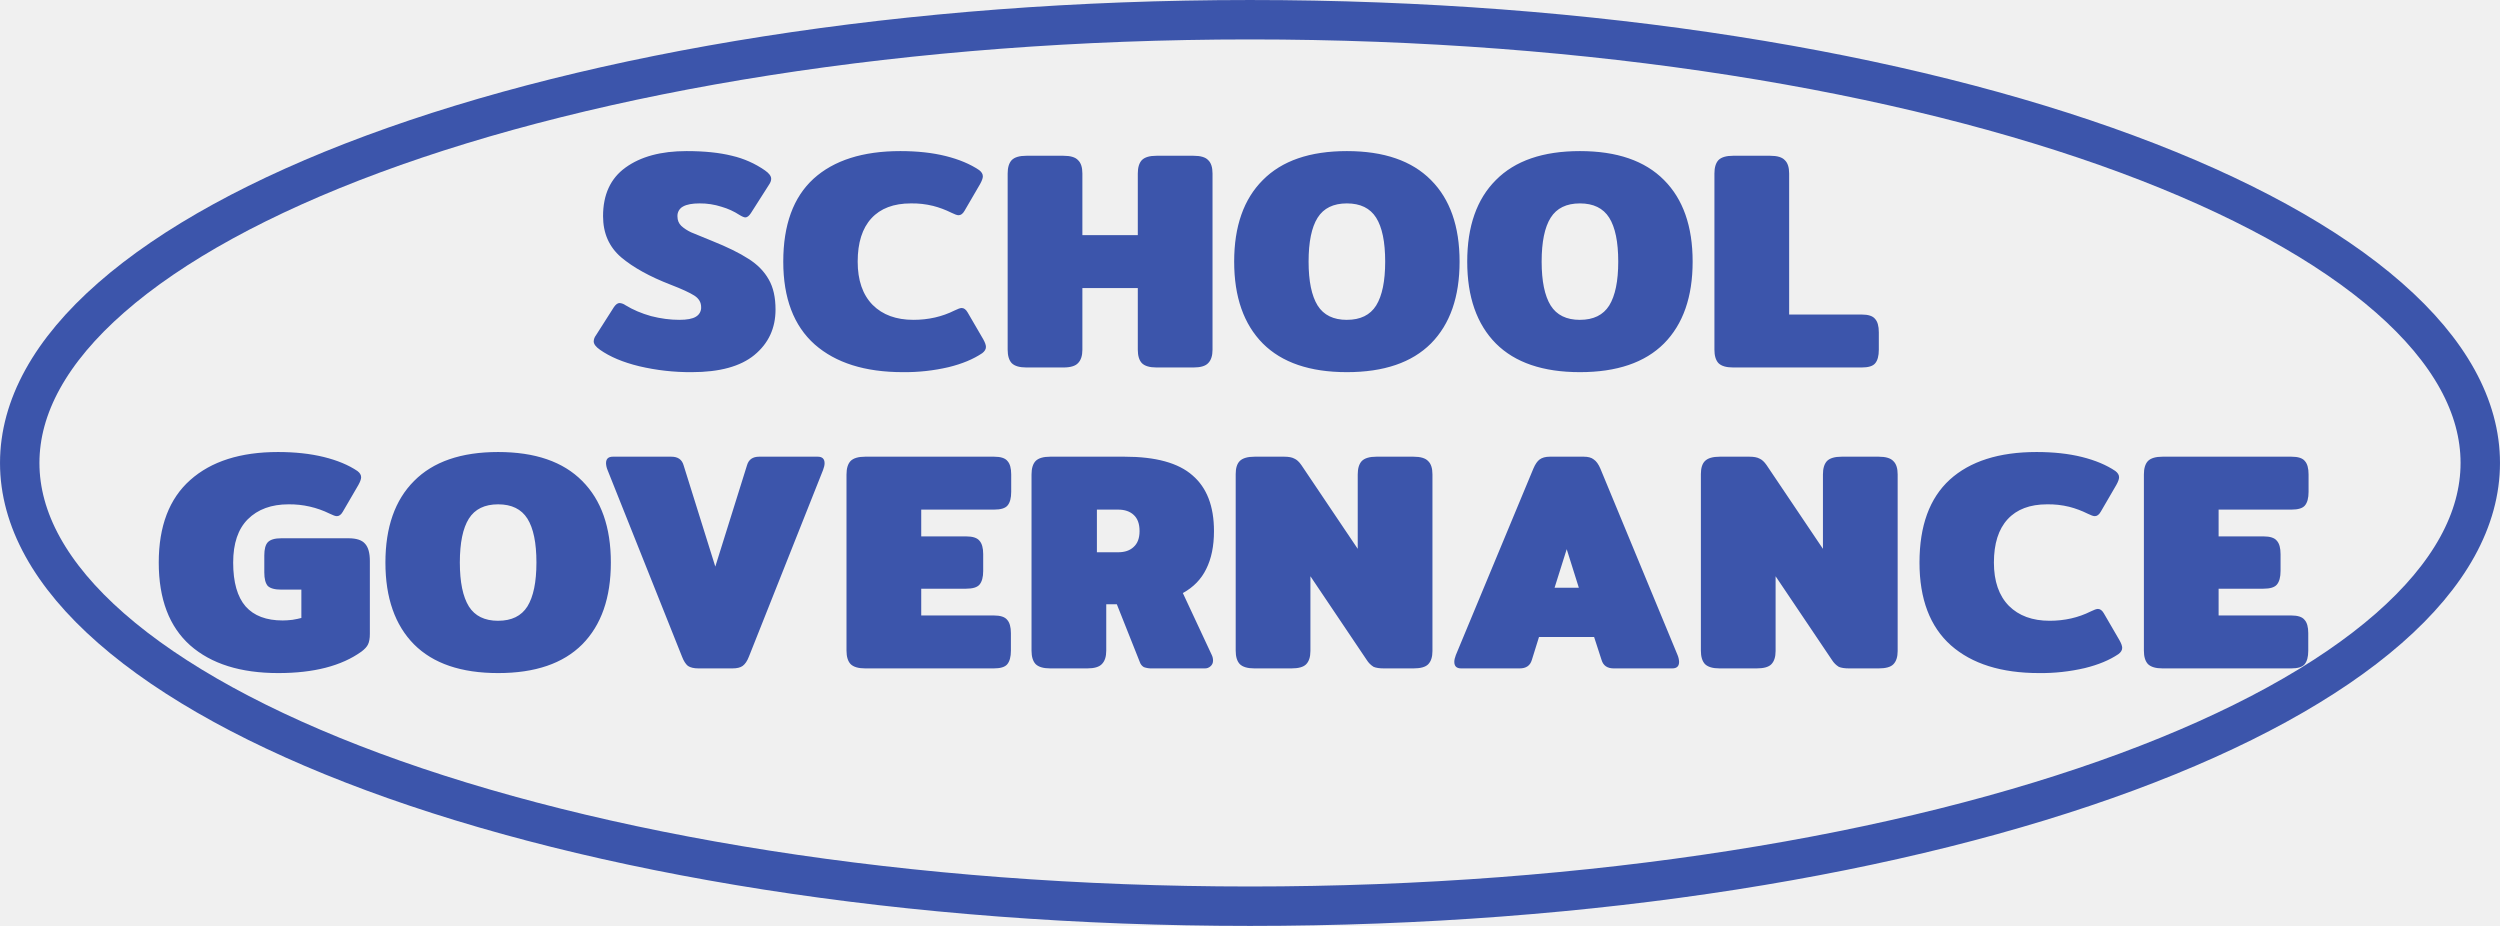
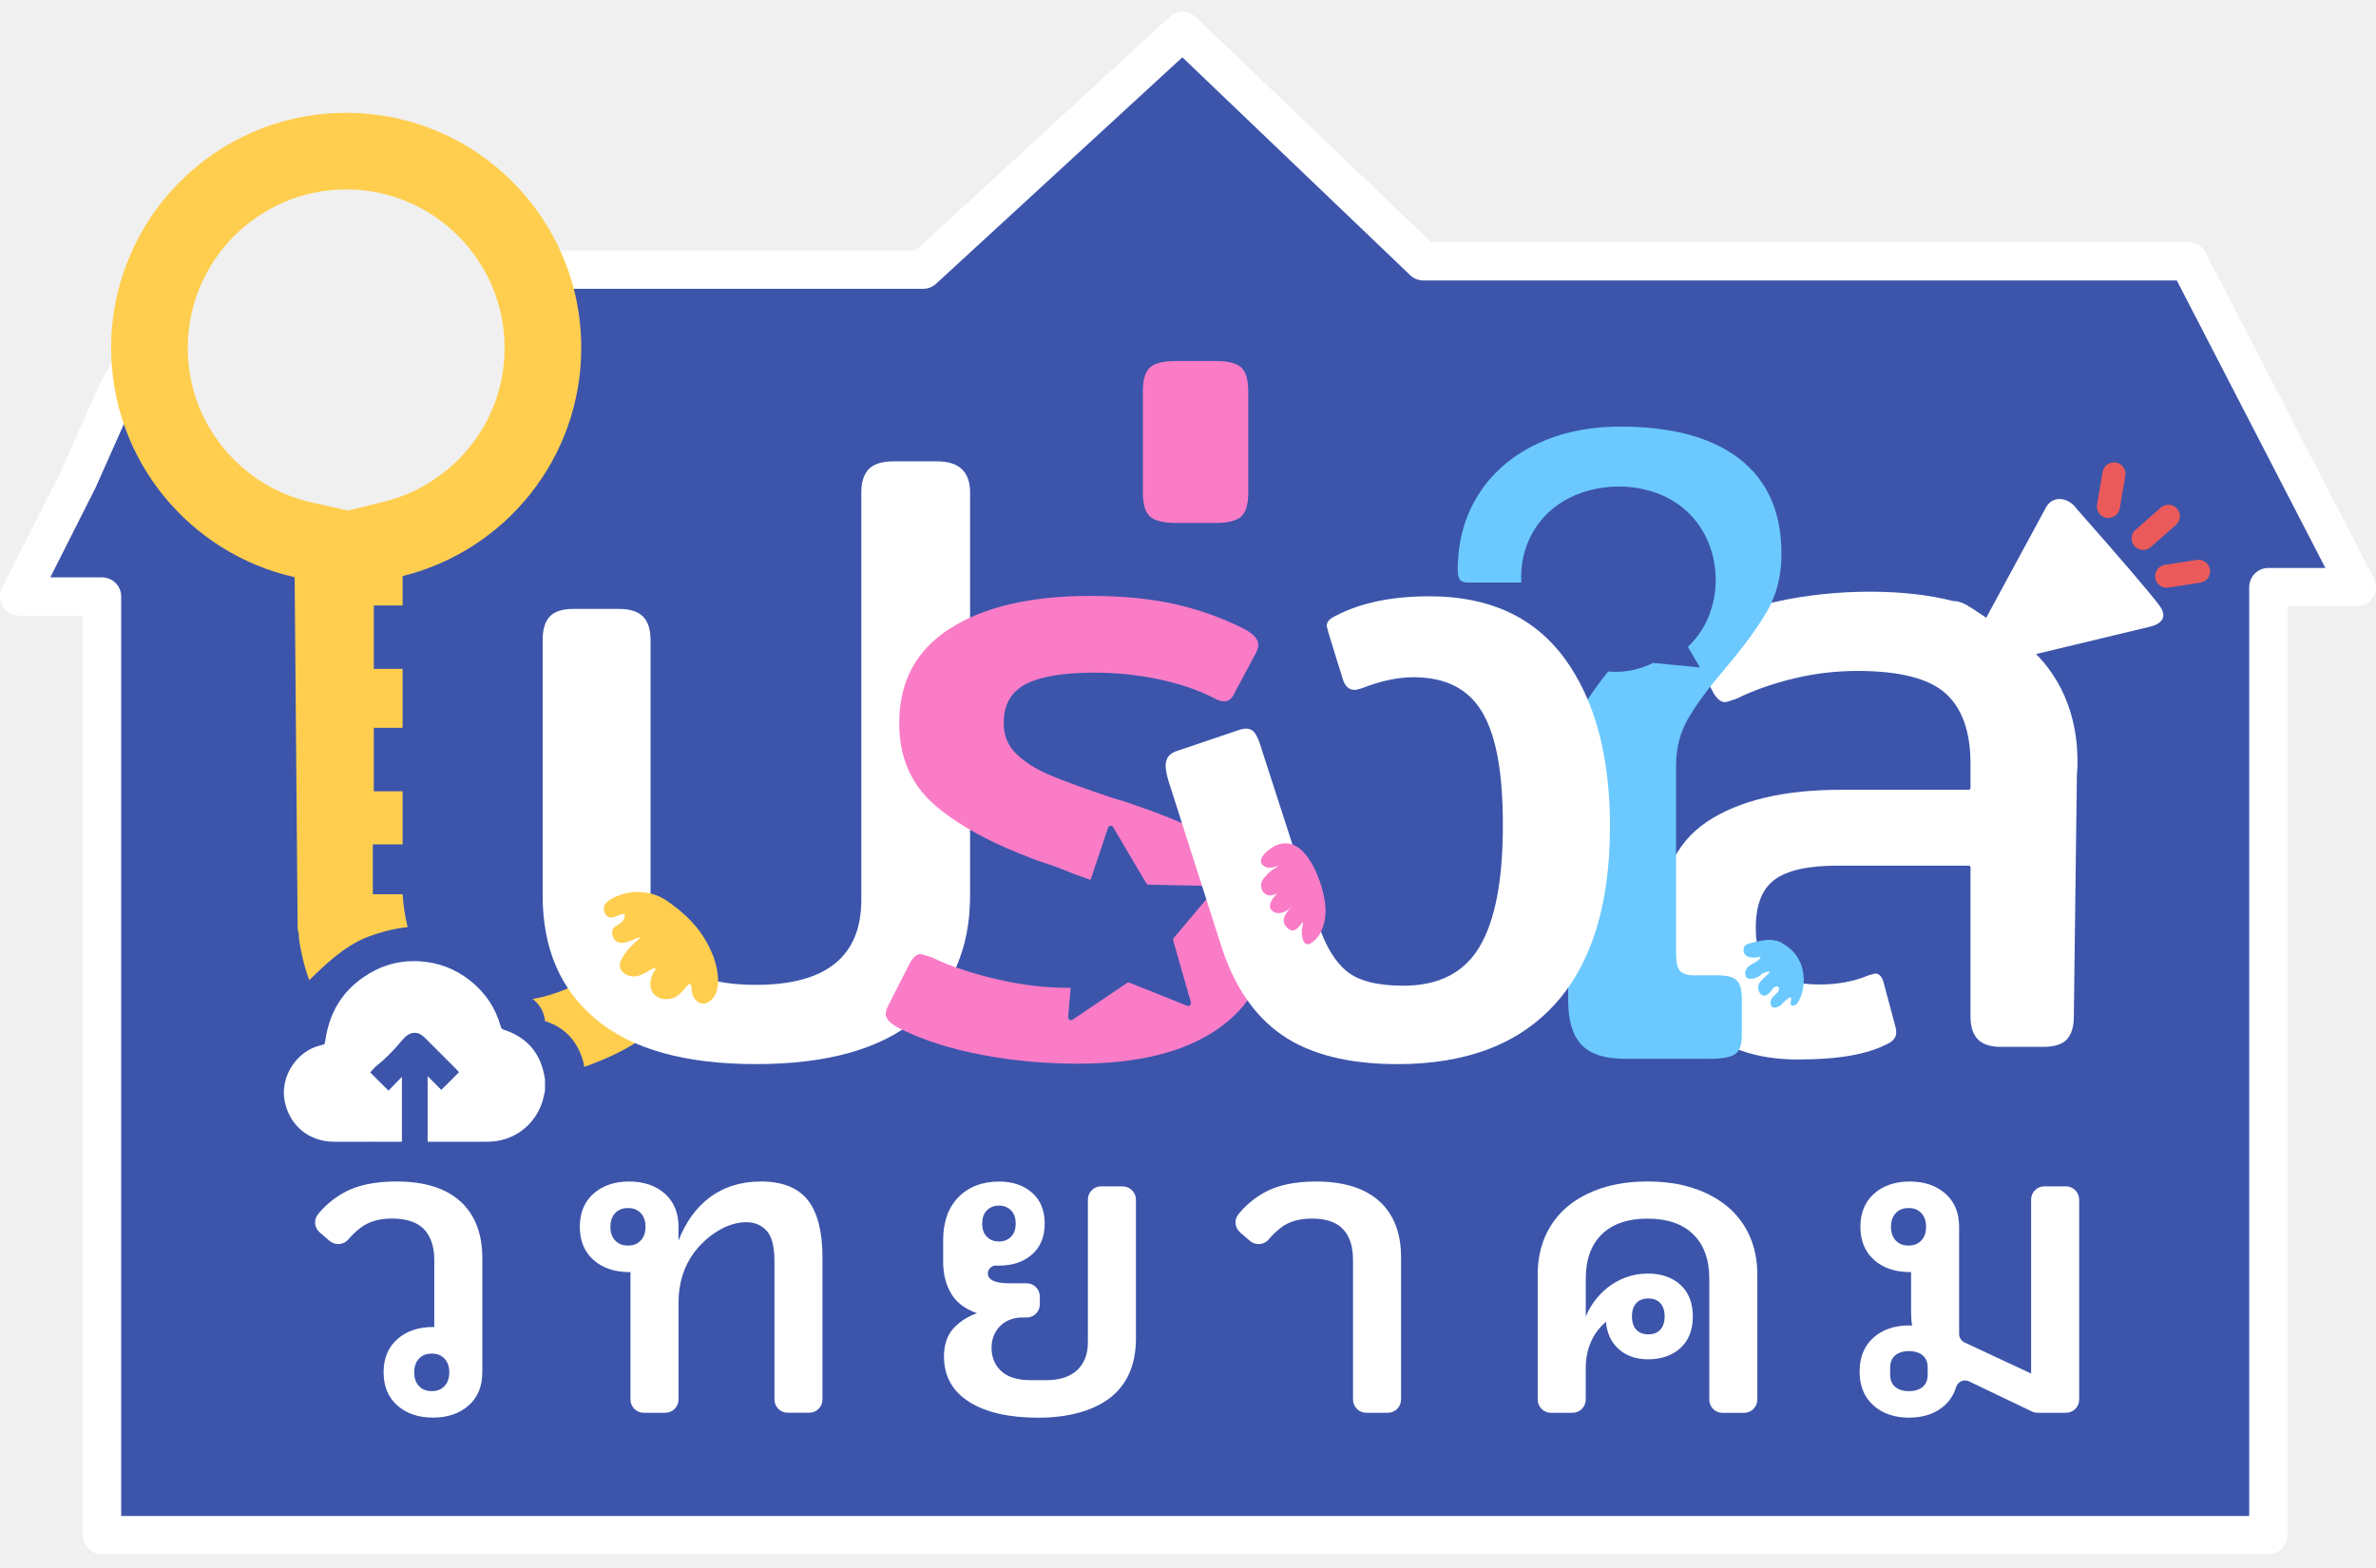
- <svg xmlns="http://www.w3.org/2000/svg" fill="none" viewBox="0 0 108 40">
-   <path fill="#3c55ab" d="M29.885 16.077a9.589 9.589 0 01-2.273-.256c-.7-.17-1.264-.408-1.695-.713-.18-.125-.269-.246-.269-.363a.45.45 0 01.094-.255l.78-1.224c.081-.117.162-.175.243-.175a.5.5 0 01.255.094c.323.197.69.354 1.103.47.421.108.83.162 1.224.162.332 0 .57-.045.713-.134a.45.45 0 00.229-.417c0-.207-.1-.373-.296-.498-.198-.126-.538-.283-1.023-.47-.905-.35-1.618-.745-2.138-1.184-.52-.449-.78-1.04-.78-1.776 0-.932.323-1.632.968-2.098.655-.475 1.533-.713 2.636-.713.771 0 1.426.067 1.964.202a4.138 4.138 0 011.426.632c.18.125.269.246.269.363 0 .08-.032.166-.094.256l-.78 1.224c-.081.125-.162.188-.242.188-.054 0-.14-.036-.256-.108a2.88 2.88 0 00-.767-.35 3.002 3.002 0 00-.955-.147c-.314 0-.551.044-.713.134a.456.456 0 00-.242.43c0 .162.054.296.162.404.116.108.26.202.43.282.17.072.466.193.888.364.672.269 1.201.529 1.587.78.386.242.677.538.874.888.198.34.296.775.296 1.304 0 .807-.305 1.462-.914 1.964-.601.493-1.502.74-2.704.74zm9.117 0c-1.632 0-2.9-.4-3.806-1.197-.906-.807-1.359-2-1.359-3.578 0-1.587.435-2.78 1.305-3.578.879-.798 2.13-1.197 3.753-1.197.735 0 1.39.072 1.963.215.574.144 1.054.345 1.44.605.107.081.161.17.161.27 0 .08-.04.192-.12.336l-.673 1.156c-.072.126-.157.189-.256.189-.063 0-.166-.036-.31-.108a4.009 4.009 0 00-.793-.296 3.736 3.736 0 00-.955-.107c-.744 0-1.314.215-1.708.645-.395.43-.592 1.054-.592 1.87 0 .807.215 1.43.646 1.87.43.43 1.017.645 1.762.645.645 0 1.237-.134 1.775-.403.144-.072.247-.108.31-.108.098 0 .183.063.255.188l.673 1.157c.08.143.12.256.12.336 0 .099-.053.189-.16.27-.386.26-.87.461-1.453.604a8.294 8.294 0 01-1.978.216zm5.336-.202c-.296 0-.507-.063-.633-.188-.116-.126-.174-.319-.174-.579V7.495c0-.26.058-.452.175-.578.125-.126.336-.188.632-.188h1.6c.305 0 .516.062.632.188.126.117.189.31.189.578v2.664h2.394V7.495c0-.26.058-.452.175-.578.125-.126.336-.188.632-.188h1.6c.305 0 .516.062.633.188.125.117.188.31.188.578v7.613c0 .26-.063.453-.188.579-.117.125-.328.188-.633.188h-1.6c-.296 0-.507-.063-.632-.188-.117-.126-.175-.319-.175-.579v-2.663h-2.394v2.663c0 .26-.063.453-.189.579-.116.125-.327.188-.632.188h-1.6zm13.847.202c-1.596 0-2.806-.413-3.631-1.238-.825-.834-1.238-2.013-1.238-3.537 0-1.525.413-2.7 1.238-3.524.825-.834 2.035-1.251 3.631-1.251 1.596 0 2.807.417 3.632 1.25.825.826 1.237 2 1.237 3.525 0 1.524-.412 2.703-1.237 3.537-.825.825-2.035 1.238-3.632 1.238zm0-2.26c.583 0 1.005-.206 1.265-.619.26-.421.39-1.053.39-1.896 0-.852-.13-1.484-.39-1.897-.26-.412-.682-.618-1.265-.618-.582 0-1.004.206-1.264.618-.26.413-.39 1.045-.39 1.897 0 .843.13 1.475.39 1.896.26.413.682.62 1.264.62zm10.068 2.26c-1.596 0-2.806-.413-3.631-1.238-.825-.834-1.238-2.013-1.238-3.537 0-1.525.413-2.7 1.238-3.524.825-.834 2.035-1.251 3.631-1.251 1.596 0 2.807.417 3.632 1.25.825.826 1.237 2 1.237 3.525 0 1.524-.412 2.703-1.237 3.537-.825.825-2.036 1.238-3.632 1.238zm0-2.26c.583 0 1.005-.206 1.265-.619.26-.421.39-1.053.39-1.896 0-.852-.13-1.484-.39-1.897-.26-.412-.682-.618-1.265-.618-.583 0-1.004.206-1.264.618-.26.413-.39 1.045-.39 1.897 0 .843.13 1.475.39 1.896.26.413.681.62 1.264.62zm6.617 2.058c-.296 0-.507-.063-.633-.188-.116-.126-.174-.319-.174-.579V7.495c0-.26.058-.452.174-.578.126-.126.337-.188.633-.188h1.6c.305 0 .516.062.632.188.126.117.189.31.189.578v6.093h3.134c.287 0 .48.063.578.189.108.116.162.31.162.578v.753c0 .27-.054.467-.162.592-.099.117-.291.175-.578.175H74.87zM12.023 29.077c-1.632 0-2.9-.4-3.806-1.197-.906-.807-1.359-2-1.359-3.578 0-1.57.453-2.758 1.359-3.564.906-.808 2.17-1.211 3.793-1.211.735 0 1.394.072 1.977.215.583.144 1.067.345 1.453.605.107.081.161.17.161.27 0 .08-.04.192-.12.336l-.673 1.156c-.072.126-.157.189-.256.189-.063 0-.166-.036-.31-.108a3.914 3.914 0 00-1.775-.403c-.744 0-1.331.215-1.762.645-.421.422-.632 1.045-.632 1.87 0 .852.18 1.484.538 1.896.359.404.892.606 1.6.606.126 0 .265-.01.418-.027.161-.027.291-.054.39-.081v-1.224h-.861c-.287 0-.484-.054-.592-.161-.099-.117-.148-.31-.148-.579v-.74c0-.268.05-.457.148-.564.108-.117.305-.175.592-.175h2.892c.35 0 .592.08.726.242.135.152.202.399.202.74v3.147c0 .197-.027.35-.08.457-.046.099-.14.202-.283.31-.861.618-2.058.928-3.592.928zm9.497 0c-1.597 0-2.807-.413-3.632-1.238-.825-.834-1.238-2.013-1.238-3.537s.413-2.7 1.238-3.524c.825-.834 2.035-1.251 3.631-1.251 1.597 0 2.807.417 3.632 1.25.825.826 1.238 2 1.238 3.525 0 1.524-.413 2.703-1.238 3.537-.825.825-2.035 1.238-3.631 1.238zm0-2.26c.582 0 1.004-.206 1.264-.619.26-.421.39-1.053.39-1.896 0-.852-.13-1.484-.39-1.897-.26-.412-.682-.618-1.264-.618-.583 0-1.005.206-1.265.618-.26.413-.39 1.045-.39 1.897 0 .843.13 1.475.39 1.896.26.413.682.62 1.265.62zm8.655 2.058c-.198 0-.35-.036-.458-.108-.098-.08-.183-.215-.255-.403l-3.215-8.057a.853.853 0 01-.067-.296c0-.188.098-.282.296-.282h2.528c.278 0 .453.12.525.363l1.372 4.385 1.372-4.385c.072-.242.246-.363.524-.363h2.53c.196 0 .295.094.295.282 0 .08-.022.18-.067.296l-3.201 8.057c-.072.188-.162.323-.27.403-.098.072-.246.108-.443.108h-1.466zm7.201 0c-.296 0-.506-.063-.632-.188-.117-.126-.175-.319-.175-.579v-7.613c0-.26.058-.453.175-.578.126-.126.336-.188.632-.188h5.569c.287 0 .48.063.578.188.108.117.161.31.161.578v.754c0 .269-.053.466-.16.591-.1.117-.292.175-.58.175h-3.147v1.157h1.937c.287 0 .48.063.579.188.107.117.161.31.161.579v.726c0 .269-.054.466-.161.592-.1.116-.292.175-.579.175h-1.937v1.156h3.134c.287 0 .48.063.579.189.107.116.161.31.161.578v.753c0 .27-.054.467-.161.592-.099.117-.292.175-.579.175h-5.555zm7.993 0c-.296 0-.507-.063-.632-.188-.117-.126-.175-.319-.175-.579v-7.613c0-.26.058-.453.175-.578.125-.126.336-.188.632-.188h3.214c1.346 0 2.323.269 2.933.807.618.529.928 1.331.928 2.407 0 .646-.112 1.193-.337 1.641-.215.44-.551.785-1.008 1.036l1.25 2.677a.535.535 0 01.054.242c0 .098-.035.18-.107.242a.345.345 0 01-.256.094h-2.273a.954.954 0 01-.35-.054.386.386 0 01-.175-.215l-.995-2.502h-.457v2.004c0 .26-.063.453-.188.579-.117.125-.328.188-.633.188h-1.6zm2.932-5.017c.287 0 .511-.076.672-.229.17-.152.256-.38.256-.686 0-.314-.085-.547-.255-.7-.162-.151-.386-.228-.673-.228h-.915v1.843h.915zm5.888 5.017c-.296 0-.507-.063-.632-.188-.117-.126-.175-.319-.175-.579v-7.626c0-.26.058-.448.175-.565.125-.126.34-.188.645-.188h1.278c.188 0 .332.027.43.08.108.045.211.14.31.283l2.434 3.618v-3.215c0-.26.059-.453.175-.578.126-.126.337-.188.632-.188h1.601c.305 0 .516.063.632.188.126.117.188.31.188.578v7.627c0 .26-.062.453-.188.578-.116.117-.327.175-.632.175h-1.278c-.188 0-.336-.022-.444-.067a.92.92 0 01-.296-.296l-2.434-3.618v3.228c0 .26-.063.453-.188.578-.117.117-.328.175-.633.175h-1.6zm8.933 0c-.197 0-.296-.094-.296-.282 0-.081.022-.18.067-.296l3.35-8.057c.08-.188.17-.318.268-.39.108-.081.256-.121.444-.121h1.466c.189 0 .332.04.43.12.108.073.203.203.283.39l3.336 8.058a.855.855 0 01.067.296c0 .188-.098.282-.296.282h-2.528c-.278 0-.453-.121-.525-.363l-.323-.995h-2.38l-.31.995c-.072.242-.246.363-.524.363h-2.53zm5.084-3.484l-.524-1.667-.525 1.667h1.05zm6.08 3.484c-.297 0-.508-.063-.633-.188-.117-.126-.175-.319-.175-.579v-7.626c0-.26.058-.448.175-.565.125-.126.34-.188.646-.188h1.277c.189 0 .332.027.43.08.108.045.212.14.31.283l2.435 3.618v-3.215c0-.26.058-.453.174-.578.126-.126.337-.188.633-.188h1.6c.305 0 .516.063.632.188.126.117.189.31.189.578v7.627c0 .26-.063.453-.189.578-.116.117-.327.175-.632.175H79.88c-.188 0-.336-.022-.443-.067a.92.92 0 01-.296-.296l-2.435-3.618v3.228c0 .26-.063.453-.188.578-.117.117-.327.175-.632.175h-1.6zm13.801.202c-1.632 0-2.9-.4-3.806-1.197-.906-.807-1.359-2-1.359-3.578 0-1.587.435-2.78 1.305-3.578.879-.798 2.13-1.197 3.753-1.197.735 0 1.39.072 1.963.215.574.144 1.054.345 1.44.605.107.081.161.17.161.27 0 .08-.04.192-.121.336l-.672 1.156c-.072.126-.157.189-.256.189-.063 0-.166-.036-.31-.108a4.015 4.015 0 00-.793-.296 3.738 3.738 0 00-.955-.107c-.744 0-1.314.215-1.708.645-.395.43-.592 1.054-.592 1.87 0 .807.215 1.43.646 1.87.43.43 1.017.645 1.762.645.645 0 1.237-.134 1.775-.403.144-.072.247-.108.31-.108.098 0 .183.063.255.188l.672 1.157c.081.143.122.256.122.336 0 .099-.054.189-.162.27-.385.26-.87.461-1.453.604a8.292 8.292 0 01-1.977.216zm5.336-.202c-.296 0-.507-.063-.633-.188-.116-.126-.174-.319-.174-.579v-7.613c0-.26.058-.453.174-.578.126-.126.337-.188.633-.188h5.568c.287 0 .48.063.579.188.107.117.16.31.16.578v.754c0 .269-.053.466-.16.591-.1.117-.292.175-.579.175h-3.147v1.157h1.937c.286 0 .48.063.578.188.108.117.161.31.161.579v.726c0 .269-.053.466-.161.592-.099.116-.291.175-.578.175h-1.937v1.156h3.134c.287 0 .48.063.578.189.108.116.161.31.161.578v.753c0 .27-.053.467-.161.592-.099.117-.291.175-.578.175h-5.555z" />
-   <path stroke="#3c55ab" stroke-width="1.703" d="M107.148 20c0 2.426-1.324 4.843-3.953 7.144-2.626 2.3-6.476 4.41-11.307 6.2-9.655 3.576-23.05 5.804-37.888 5.804-14.838 0-28.233-2.228-37.888-5.804-4.83-1.79-8.68-3.9-11.307-6.2C2.176 24.843.852 22.426.852 20s1.324-4.843 3.953-7.144c2.626-2.3 6.476-4.41 11.307-6.2C25.767 3.08 39.162.852 54 .852c14.838 0 28.233 2.228 37.888 5.804 4.83 1.79 8.681 3.9 11.307 6.2 2.629 2.301 3.953 4.718 3.953 7.144z" />
+ <svg xmlns="http://www.w3.org/2000/svg" width="200" height="132" viewBox="0 0 200 132" fill="none">
+   <path d="M184.22 21.998H119.817L99.546 2.613L77.7 22.703H45.317C45.44 23.099 45.549 23.499 45.642 23.906C45.728 24.28 46.063 25.792 46.07 27.665C46.078 30.288 45.435 32.39 45.199 33.149C43.68 37.99 40.216 41.394 38.878 42.611C37.332 43.631 35.459 44.717 33.261 45.723C31.252 46.644 29.371 47.312 27.708 47.805L28.854 44.977C27.491 45.063 25.179 45.037 22.534 44.117C20.155 43.289 18.467 42.074 17.467 41.23C16.388 40.198 15.02 38.673 13.818 36.59C12.368 34.08 11.727 31.747 11.42 30.138C10.884 31.127 10.351 32.119 9.816 33.108C8.734 35.54 7.652 37.972 6.568 40.405L5.874 41.779L1.613 50.218H8.59V129.231H190.94V49.426H198.387L184.217 22L184.22 21.998Z" fill="#3C55AB" />
+   <path fill-rule="evenodd" clip-rule="evenodd" d="M98.453 1.426C99.079 0.85 100.045 0.859 100.66 1.447L120.463 20.385H184.219C184.859 20.385 185.436 20.763 185.694 21.345L199.82 48.686C200.078 49.186 200.057 49.785 199.765 50.265C199.472 50.746 198.95 51.039 198.387 51.039H192.553V129.231C192.553 130.122 191.83 130.844 190.94 130.844H8.589C7.699 130.844 6.976 130.122 6.976 129.231V51.831H1.613C1.053 51.831 0.533 51.54 0.239 51.063C-0.054 50.586 -0.079 49.991 0.173 49.491L4.433 41.052L5.111 39.712C6.189 37.293 7.265 34.873 8.341 32.452C8.358 32.414 8.377 32.377 8.397 32.34C8.664 31.846 8.931 31.352 9.198 30.857L9.2 30.852C9.467 30.359 9.733 29.864 10.001 29.37C10.326 28.77 10.992 28.44 11.666 28.544C12.34 28.648 12.876 29.165 13.004 29.835C13.288 31.32 13.879 33.471 15.214 35.783C16.308 37.68 17.553 39.076 18.545 40.03C19.449 40.786 20.955 41.859 23.064 42.593C25.442 43.421 27.523 43.445 28.753 43.367C29.306 43.332 29.838 43.584 30.163 44.034C30.4 44.364 30.502 44.766 30.457 45.16C31.147 44.891 31.859 44.591 32.589 44.257C34.653 43.312 36.419 42.294 37.884 41.334C39.221 40.105 42.304 36.985 43.659 32.667C43.883 31.95 44.464 30.04 44.456 27.67C44.451 25.972 44.145 24.594 44.069 24.267L44.069 24.263C43.986 23.903 43.888 23.543 43.776 23.181C43.624 22.691 43.714 22.159 44.018 21.747C44.322 21.334 44.804 21.09 45.317 21.09H77.071L98.453 1.426ZM26.468 46.57C25.18 46.471 23.651 46.213 22.003 45.64C19.386 44.729 17.528 43.391 16.427 42.464C16.401 42.442 16.377 42.42 16.352 42.396C15.191 41.286 13.717 39.644 12.421 37.396C11.828 36.37 11.361 35.372 10.991 34.433C10.009 36.642 9.026 38.852 8.041 41.061C8.03 41.085 8.019 41.109 8.007 41.132L7.313 42.506L4.234 48.605H8.589C9.48 48.605 10.202 49.327 10.202 50.218V127.619H189.327V49.426C189.327 48.535 190.049 47.813 190.94 47.813H195.738L183.234 23.611H119.816C119.401 23.611 119.002 23.451 118.702 23.164L99.524 4.824L78.792 23.891C78.494 24.164 78.104 24.316 77.7 24.316H47.371C47.51 25.079 47.678 26.278 47.682 27.659C47.692 30.535 46.988 32.827 46.738 33.629L46.737 33.631C45.087 38.893 41.357 42.536 39.963 43.804C39.901 43.86 39.835 43.912 39.766 43.958C38.159 45.017 36.214 46.145 33.932 47.19C33.932 47.19 33.932 47.19 33.932 47.19C31.846 48.145 29.892 48.84 28.166 49.351C27.572 49.527 26.93 49.347 26.513 48.889C26.097 48.43 25.98 47.773 26.213 47.199L26.468 46.57Z" fill="white" />
+   <path d="M181.685 50.863C180.894 49.822 178.322 46.811 174.819 42.852C174.337 42.142 173.533 41.852 172.911 42.089C172.438 42.269 172.214 42.706 172.148 42.852C170.494 45.904 168.842 48.955 167.189 52.007C166.885 51.796 166.5 51.536 166.044 51.243C165.442 50.859 165.036 50.622 164.481 50.6C164.449 50.6 164.425 50.6 164.419 50.6C162.371 50.074 160.021 49.811 157.371 49.811C154.722 49.811 152.014 50.095 149.455 50.663C147.603 51.074 145.962 51.583 144.526 52.192C144.474 52.213 144.44 52.265 144.44 52.323V55.9C144.44 55.975 144.38 56.037 144.304 56.039L143.304 56.082C143.201 56.087 143.139 56.196 143.186 56.287L144.188 58.257C144.504 58.824 144.844 59.108 145.208 59.108C145.298 59.108 145.612 59.016 146.152 58.826C146.156 58.826 146.162 58.822 146.167 58.82C147.614 58.112 149.221 57.545 150.984 57.121C152.752 56.695 154.539 56.482 156.352 56.482C159.885 56.482 162.354 57.11 163.758 58.362C165.163 59.616 165.866 61.59 165.866 64.287V66.345C165.866 66.422 165.804 66.485 165.726 66.485H154.995C150.147 66.485 146.375 67.383 143.681 69.181C140.984 70.979 139.638 74.007 139.638 78.265C139.638 81.719 140.726 84.403 142.9 86.319C145.074 88.235 147.883 89.192 151.326 89.192C154.769 89.192 157.124 88.766 158.801 87.915C159.345 87.678 159.616 87.347 159.616 86.921C159.616 86.732 159.593 86.567 159.548 86.425L158.597 82.876C158.462 82.261 158.212 81.954 157.849 81.954L157.313 82.093C157.313 82.093 157.302 82.096 157.298 82.1C156.077 82.618 154.696 82.878 153.16 82.878C151.347 82.878 150.001 82.523 149.117 81.814C148.233 81.104 147.793 79.874 147.793 78.123C147.793 76.184 148.324 74.824 149.39 74.044C150.455 73.263 152.21 72.874 154.657 72.874H165.728C165.806 72.874 165.868 72.936 165.868 73.014V85.575C165.868 86.427 166.072 87.065 166.479 87.491C166.887 87.917 167.543 88.13 168.449 88.13H171.982C172.933 88.13 173.602 87.917 173.986 87.491C174.371 87.065 174.565 86.427 174.565 85.575C174.651 78.835 174.735 72.097 174.821 65.358C174.963 63.56 174.959 59.99 172.758 56.732C172.324 56.087 171.855 55.534 171.386 55.059C174.565 54.295 177.743 53.532 180.924 52.77C181.208 52.706 181.909 52.512 182.068 52.007C182.208 51.566 181.858 51.087 181.688 50.863H181.685Z" fill="white" />
+   <path d="M53.547 81.956C50.902 80.848 48.941 83.379 44.844 84.102C45.095 84.302 45.328 84.545 45.498 84.814C45.769 85.242 45.852 85.672 45.878 85.958C46.416 86.126 47.411 86.526 48.166 87.485C48.704 88.167 49.083 89.083 49.177 89.814C52.304 88.709 55.964 86.814 55.876 84.674C55.827 83.496 54.65 82.418 53.545 81.956H53.547Z" fill="#FFCE4F" />
+   <path d="M50.22 85.853C47.192 83.369 45.678 79.88 45.678 75.386V53.884C45.678 52.986 45.878 52.323 46.28 51.897C46.682 51.471 47.355 51.259 48.301 51.259H52.063C53.009 51.259 53.695 51.471 54.121 51.897C54.547 52.323 54.76 52.986 54.76 53.884V75.741C54.76 80.519 57.717 82.908 63.631 82.908C69.545 82.908 72.502 80.519 72.502 75.741V41.465C72.502 40.566 72.715 39.904 73.14 39.478C73.566 39.052 74.252 38.839 75.198 38.839H78.889C80.734 38.839 81.657 39.714 81.657 41.465V75.386C81.657 79.833 80.143 83.311 77.115 85.818C74.087 88.326 69.592 89.579 63.631 89.579C57.669 89.579 53.246 88.339 50.218 85.855L50.22 85.853Z" fill="white" />
+   <path d="M96.806 43.486C96.404 43.132 96.202 42.459 96.202 41.465V32.949C96.202 31.955 96.404 31.28 96.806 30.927C97.209 30.572 97.931 30.394 98.97 30.394H102.376C103.37 30.394 104.069 30.57 104.469 30.927C104.871 31.282 105.071 31.955 105.071 32.949V41.465C105.071 42.459 104.871 43.134 104.469 43.486C104.067 43.841 103.37 44.02 102.376 44.02H98.97C97.929 44.02 97.209 43.841 96.806 43.486Z" fill="#FA7CC7" />
+   <path d="M52.551 77.295C52.389 77.84 51.74 77.831 51.57 78.276C51.45 78.594 51.611 79.061 51.897 79.257C52.529 79.685 53.777 78.792 53.856 78.93C53.897 79.001 53.559 79.222 53.202 79.584C52.94 79.85 51.964 80.837 52.222 81.543C52.359 81.917 52.822 82.153 53.202 82.197C54.114 82.298 54.951 81.33 55.162 81.543L55.192 81.601C54.639 82.298 54.609 83.177 55.03 83.674C55.4 84.108 56.069 84.192 56.557 84.055C57.471 83.796 57.828 82.734 58.101 82.848C58.306 82.932 58.069 83.513 58.465 84.055C58.532 84.147 58.74 84.431 59.08 84.48C59.536 84.549 59.899 84.153 59.99 84.055C60.25 83.771 60.338 83.444 60.385 83.175C60.463 82.736 60.532 81.876 60.058 80.562C59.957 80.282 59.609 79.362 58.843 78.332C58.706 78.145 58.058 77.291 56.936 76.424C56.239 75.887 55.826 75.569 55.159 75.336C54.931 75.257 53.639 74.829 52.22 75.336C51.8 75.487 50.895 75.809 50.833 76.424C50.804 76.706 50.951 77.063 51.213 77.188C51.691 77.414 52.355 76.771 52.547 76.971C52.624 77.05 52.572 77.212 52.547 77.297L52.551 77.295Z" fill="#FFCE4F" />
+   <path d="M105.631 74.076C104.969 72.799 103.844 71.676 102.262 70.706C100.677 69.736 98.418 68.756 95.485 67.762C94.823 67.525 94.231 67.336 93.711 67.194C91.298 66.39 89.513 65.74 88.354 65.244C87.195 64.747 86.261 64.156 85.552 63.469C84.842 62.783 84.487 61.921 84.487 60.88C84.487 59.319 85.113 58.22 86.367 57.581C87.618 56.943 89.524 56.624 92.079 56.624C93.971 56.624 95.803 56.813 97.578 57.192C99.352 57.571 100.877 58.091 102.154 58.753C102.485 58.943 102.793 59.037 103.077 59.037C103.455 59.037 103.763 58.753 103.999 58.186L105.631 55.134C105.821 54.803 105.915 54.519 105.915 54.282C105.915 53.811 105.513 53.36 104.709 52.934C102.816 51.988 100.853 51.291 98.821 50.841C96.786 50.392 94.444 50.166 91.797 50.166C86.782 50.166 82.844 51.078 79.984 52.897C77.121 54.719 75.691 57.379 75.691 60.88C75.691 63.719 76.672 66.001 78.635 67.728C80.597 69.454 83.496 71.027 87.328 72.446C88.511 72.824 89.481 73.179 90.238 73.51C90.799 73.71 91.315 73.898 91.793 74.072L93.272 69.678C93.337 69.487 93.597 69.459 93.7 69.633L96.489 74.358C96.53 74.429 96.606 74.472 96.689 74.474L101.982 74.588C102.182 74.592 102.287 74.825 102.158 74.977L98.803 78.958C98.752 79.018 98.735 79.1 98.756 79.175L100.244 84.382C100.298 84.571 100.111 84.741 99.928 84.668L95.083 82.73C95.01 82.7 94.928 82.711 94.862 82.754L90.283 85.844C90.117 85.956 89.898 85.827 89.913 85.627L90.12 83.154C90.016 83.154 89.917 83.158 89.81 83.158C87.917 83.158 85.917 82.911 83.814 82.414C81.709 81.917 79.924 81.315 78.457 80.605C77.889 80.418 77.558 80.321 77.463 80.321C77.18 80.321 76.896 80.558 76.612 81.031L74.767 84.65C74.625 84.934 74.554 85.171 74.554 85.36C74.554 85.786 74.98 86.212 75.831 86.638C77.771 87.584 80.04 88.304 82.642 88.801C85.242 89.298 87.939 89.545 90.73 89.545C95.743 89.545 99.646 88.588 102.438 86.672C105.229 84.756 106.625 82.19 106.625 78.973C106.625 76.986 106.294 75.353 105.631 74.076Z" fill="#FA7CC7" />
+   <path d="M142.115 60.467C142.801 59.285 143.853 57.867 145.272 56.209C146.833 54.364 148.003 52.758 148.784 51.383C149.564 50.011 149.954 48.428 149.954 46.629C149.954 43.13 148.784 40.467 146.442 38.646C144.1 36.826 140.754 35.914 136.401 35.914C133.704 35.914 131.315 36.424 129.235 37.439C127.153 38.456 125.545 39.876 124.409 41.697C123.274 43.519 122.706 45.611 122.706 47.977C122.706 48.355 122.766 48.629 122.882 48.792C123.001 48.958 123.226 49.041 123.556 49.041H128.052C127.964 47.42 128.358 45.742 129.347 44.3C131.437 41.25 134.997 41.02 135.687 40.975C136.414 40.927 140.04 40.783 142.496 43.56C144.162 45.444 144.356 47.618 144.401 48.233C144.573 50.558 143.685 52.257 143.504 52.59C143.033 53.457 142.478 54.072 142.078 54.457C142.418 55.035 142.758 55.614 143.098 56.192C140.418 55.932 139.201 55.814 139.188 55.809C139.188 55.809 139.188 55.809 139.186 55.809C139.179 55.809 139.166 55.805 139.151 55.809C139.143 55.809 139.134 55.814 139.126 55.818C138.665 56.046 137.992 56.319 137.145 56.463C136.472 56.577 135.872 56.575 135.362 56.532C134.521 57.581 133.827 58.562 133.278 59.474C132.427 60.893 132.001 62.455 132.001 64.158V84.237C132.001 85.894 132.366 87.124 133.1 87.928C133.833 88.732 135.074 89.134 136.824 89.134H143.919C144.96 89.134 145.67 89.005 146.048 88.743C146.427 88.483 146.616 87.951 146.616 87.147V84.025C146.616 83.315 146.474 82.818 146.19 82.534C145.906 82.25 145.386 82.109 144.629 82.109H142.713C142.05 82.109 141.614 81.979 141.401 81.719C141.188 81.459 141.083 80.975 141.083 80.265V64.442C141.083 62.975 141.425 61.65 142.111 60.467H142.115Z" fill="#6BC9FF" />
+   <path d="M107.913 87.13C105.547 85.498 103.82 82.932 102.732 79.431L98.332 65.665C98.19 65.145 98.119 64.743 98.119 64.459C98.119 63.796 98.474 63.37 99.184 63.181L104.01 61.549C104.388 61.407 104.672 61.336 104.861 61.336C105.192 61.336 105.453 61.467 105.642 61.727C105.831 61.988 106.02 62.45 106.21 63.11L110.964 77.801C111.579 79.646 112.384 80.971 113.377 81.775C114.371 82.579 115.956 82.981 118.132 82.981C121.113 82.981 123.253 81.88 124.554 79.682C125.855 77.482 126.504 74.089 126.504 69.499C126.504 64.91 125.924 61.919 124.767 59.955C123.608 57.992 121.681 57.011 118.984 57.011C117.659 57.011 116.216 57.319 114.655 57.934C114.371 58.028 114.158 58.076 114.016 58.076C113.543 58.076 113.212 57.768 113.023 57.153L111.816 53.25L111.674 52.682C111.674 52.351 111.934 52.067 112.455 51.831C114.537 50.742 117.162 50.198 120.332 50.198C125.345 50.198 129.132 51.936 131.687 55.413C134.242 58.891 135.52 63.609 135.52 69.57C135.52 76.1 133.995 81.067 130.943 84.472C127.892 87.878 123.457 89.582 117.638 89.582C113.521 89.582 110.281 88.766 107.915 87.134L107.913 87.13Z" fill="white" />
+   <path d="M106.915 71.463C106.793 71.551 106.01 72.117 106.152 72.607C106.223 72.848 106.483 72.966 106.533 72.988C107.006 73.192 107.541 72.846 107.567 72.902C107.593 72.958 107.01 73.192 106.533 73.751C106.341 73.975 106.158 74.194 106.152 74.515C106.145 74.769 106.253 75.106 106.533 75.278C106.952 75.534 107.457 75.233 107.539 75.184C107.793 75.033 107.95 74.812 107.95 74.809C107.948 74.807 106.713 75.779 106.915 76.422C106.991 76.661 107.238 76.777 107.296 76.803C107.778 77.029 108.339 76.646 108.404 76.599C108.584 76.472 108.7 76.323 108.713 76.334C108.741 76.358 107.988 76.954 108.059 77.564C108.105 77.956 108.485 78.336 108.823 78.328C109.27 78.315 109.556 77.612 109.668 77.67C109.756 77.717 109.515 78.136 109.586 78.71C109.606 78.857 109.67 79.375 109.967 79.474C110.236 79.562 110.55 79.263 110.73 79.093C110.943 78.891 111.081 78.672 111.193 78.435C111.361 78.083 111.539 77.584 111.573 76.908C111.61 76.222 111.498 75.713 111.382 75.192C111.333 74.962 111.173 74.295 110.81 73.476C110.685 73.197 110.586 72.971 110.429 72.713C110.094 72.162 109.429 71.076 108.33 70.996C107.634 70.947 107.105 71.328 106.913 71.465L106.915 71.463Z" fill="#FA7CC7" />
+   <path d="M147.778 79.287C147.001 79.45 146.885 79.573 146.825 79.685C146.72 79.882 146.743 80.153 146.872 80.336C147.047 80.582 147.373 80.603 147.548 80.614C147.922 80.637 148.163 80.498 148.199 80.566C148.242 80.646 147.933 80.889 147.898 80.915C147.627 81.126 147.511 81.093 147.272 81.289C147.145 81.392 147.004 81.506 146.941 81.708C146.892 81.863 146.868 82.141 147.019 82.289C147.231 82.498 147.713 82.377 147.995 82.218C148.227 82.087 148.311 81.939 148.621 81.844C148.662 81.831 148.913 81.758 148.946 81.82C148.971 81.87 148.851 81.971 148.644 82.169C148.283 82.517 148.102 82.693 148.042 82.868C148.029 82.902 147.924 83.222 148.09 83.519C148.126 83.584 148.24 83.79 148.438 83.82C148.726 83.865 149.01 83.515 149.064 83.446C149.193 83.285 149.212 83.177 149.365 83.098C149.389 83.085 149.589 82.986 149.69 83.074C149.793 83.164 149.72 83.379 149.713 83.399C149.668 83.528 149.591 83.569 149.412 83.747C149.238 83.921 149.152 84.007 149.111 84.096C149.023 84.285 148.989 84.605 149.158 84.747C149.352 84.908 149.705 84.756 149.872 84.644C150.006 84.556 149.997 84.506 150.199 84.317C150.335 84.19 150.632 83.91 150.739 83.977C150.859 84.05 150.621 84.498 150.786 84.629C150.89 84.71 151.087 84.616 151.111 84.605C151.234 84.547 151.309 84.448 151.412 84.257C151.621 83.865 151.69 83.582 151.69 83.582C151.752 83.332 151.857 82.919 151.829 82.362C151.812 82.027 151.761 81.201 151.178 80.405C150.816 79.915 150.389 79.62 150.077 79.448C149.89 79.278 149.687 79.233 149.401 79.171C148.894 79.059 148.509 79.134 147.776 79.291L147.778 79.287Z" fill="#6BC9FF" />
+   <path d="M38.755 101.143C37.536 100.027 35.725 99.461 33.372 99.461C31.51 99.461 29.996 99.79 28.871 100.44C28.028 100.926 27.316 101.532 26.753 102.242C26.391 102.698 26.462 103.36 26.916 103.752L27.731 104.455C27.938 104.633 28.2 104.73 28.471 104.73C28.8 104.73 29.11 104.586 29.32 104.337C29.645 103.952 30.019 103.603 30.43 103.302C31.082 102.825 31.946 102.582 32.998 102.582C34.219 102.582 35.127 102.887 35.697 103.487C36.267 104.091 36.557 104.96 36.557 106.072V111.713H36.445C35.226 111.713 34.222 112.055 33.454 112.726C32.682 113.403 32.29 114.345 32.29 115.526C32.29 116.707 32.682 117.649 33.454 118.326C34.219 118.997 35.226 119.339 36.445 119.339C37.665 119.339 38.669 118.999 39.437 118.326C40.209 117.649 40.6 116.707 40.6 115.526V105.9C40.6 103.859 39.979 102.257 38.755 101.139V101.143ZM37.819 115.53C37.819 116.016 37.688 116.393 37.419 116.683C37.153 116.969 36.8 117.109 36.342 117.109C35.884 117.109 35.531 116.969 35.267 116.683C34.998 116.393 34.867 116.016 34.867 115.53C34.867 115.044 34.998 114.668 35.267 114.378C35.533 114.092 35.884 113.952 36.342 113.952C36.8 113.952 37.153 114.092 37.419 114.378C37.686 114.664 37.819 115.053 37.819 115.53Z" fill="white" />
+   <path d="M64.018 99.463C62.351 99.463 60.895 99.928 59.689 100.844C58.577 101.689 57.712 102.896 57.114 104.438V103.276C57.114 102.096 56.723 101.154 55.951 100.476C55.183 99.805 54.179 99.463 52.96 99.463C51.74 99.463 50.736 99.803 49.968 100.476C49.196 101.154 48.805 102.096 48.805 103.276C48.805 104.457 49.196 105.399 49.968 106.077C50.734 106.747 51.74 107.089 52.96 107.089H53.071V117.821C53.071 118.434 53.57 118.933 54.183 118.933H56.003C56.615 118.933 57.114 118.434 57.114 117.821V109.625C57.114 108.044 57.566 106.599 58.422 105.446C58.594 105.216 58.781 104.993 58.981 104.786C59.534 104.212 60.157 103.745 60.833 103.401C61.502 103.061 62.17 102.889 62.824 102.889C63.512 102.889 64.065 103.119 64.517 103.59C64.962 104.057 65.19 104.928 65.19 106.175V117.819C65.19 118.431 65.689 118.93 66.302 118.93H68.119C68.732 118.93 69.231 118.431 69.231 117.819V105.799C69.231 103.702 68.824 102.107 68.02 101.059C67.207 99.999 65.861 99.459 64.018 99.459V99.463ZM54.334 103.276C54.334 103.763 54.203 104.139 53.934 104.429C53.667 104.715 53.317 104.855 52.858 104.855C52.4 104.855 52.048 104.715 51.781 104.429C51.512 104.139 51.381 103.763 51.381 103.276C51.381 102.79 51.512 102.414 51.781 102.124C52.048 101.838 52.398 101.698 52.858 101.698C53.319 101.698 53.669 101.838 53.936 102.124C54.205 102.414 54.336 102.793 54.336 103.276H54.334Z" fill="white" />
+   <path d="M94.502 99.872H92.684C92.072 99.872 91.573 100.371 91.573 100.984V113.003C91.573 113.999 91.269 114.786 90.669 115.343C90.067 115.902 89.196 116.188 88.082 116.188H86.751C85.661 116.188 84.831 115.933 84.284 115.429C83.734 114.922 83.465 114.274 83.465 113.449C83.465 112.765 83.686 112.176 84.123 111.698C84.557 111.221 85.157 110.958 85.908 110.913H86.415C87.028 110.913 87.527 110.414 87.527 109.801V109.143C87.527 108.53 87.028 108.031 86.415 108.031H84.977C84.099 108.031 83.532 107.885 83.293 107.595L83.287 107.586C83.136 107.401 83.11 107.156 83.218 106.93C83.334 106.689 83.564 106.539 83.822 106.539C83.833 106.539 83.846 106.539 83.856 106.539C83.934 106.543 84.011 106.545 84.091 106.545C85.218 106.545 86.149 106.234 86.859 105.618C87.575 104.997 87.938 104.117 87.938 103.006C87.938 101.894 87.575 101.012 86.859 100.393C86.149 99.778 85.218 99.466 84.091 99.466C82.686 99.466 81.54 99.907 80.682 100.778C79.824 101.646 79.39 102.868 79.39 104.406V106.214C79.39 107.287 79.633 108.218 80.114 108.98C80.56 109.687 81.273 110.214 82.241 110.55C81.493 110.812 80.854 111.21 80.34 111.735C79.755 112.333 79.459 113.163 79.459 114.203C79.459 115.849 80.179 117.135 81.598 118.027C82.994 118.905 84.947 119.348 87.4 119.348C89.854 119.348 92.005 118.784 93.439 117.677C94.884 116.556 95.618 114.872 95.618 112.668V100.99C95.618 100.378 95.119 99.879 94.506 99.879L94.502 99.872ZM85.495 103.003C85.495 103.487 85.366 103.851 85.099 104.117C84.833 104.384 84.501 104.513 84.087 104.513C83.671 104.513 83.34 104.384 83.074 104.117C82.807 103.851 82.678 103.487 82.678 103.003C82.678 102.519 82.807 102.156 83.074 101.889C83.34 101.623 83.671 101.494 84.087 101.494C84.501 101.494 84.831 101.623 85.099 101.889C85.366 102.156 85.495 102.522 85.495 103.003Z" fill="white" />
+   <path d="M116.091 101.109C114.872 100.016 113.085 99.463 110.779 99.463C108.939 99.463 107.442 99.793 106.33 100.442C105.496 100.928 104.788 101.534 104.227 102.244C103.868 102.7 103.939 103.362 104.39 103.752L105.207 104.459C105.412 104.636 105.674 104.732 105.943 104.732C106.272 104.732 106.582 104.588 106.792 104.337C107.115 103.952 107.483 103.603 107.887 103.302C108.528 102.825 109.384 102.584 110.435 102.584C111.612 102.584 112.491 102.883 113.048 103.472C113.607 104.064 113.891 104.928 113.891 106.04V117.821C113.891 118.434 114.39 118.933 115.003 118.933H116.823C117.435 118.933 117.934 118.434 117.934 117.821V105.836C117.934 103.795 117.313 102.203 116.089 101.107L116.091 101.109Z" fill="white" />
+   <path d="M145.418 101.582C144.62 100.913 143.644 100.386 142.515 100.016C141.388 99.648 140.096 99.461 138.676 99.461C137.257 99.461 135.964 99.648 134.838 100.016C133.709 100.386 132.73 100.913 131.934 101.582C131.134 102.255 130.511 103.083 130.083 104.046C129.655 105.008 129.438 106.091 129.438 107.27V117.823C129.438 118.436 129.936 118.935 130.549 118.935H132.369C132.982 118.935 133.481 118.436 133.481 117.823V115.191C133.481 114.352 133.638 113.582 133.945 112.902C134.22 112.289 134.638 111.741 135.184 111.27C135.25 112.18 135.584 112.928 136.177 113.498C136.82 114.117 137.672 114.431 138.713 114.431C139.842 114.431 140.762 114.113 141.451 113.485C142.143 112.853 142.494 111.958 142.494 110.823C142.494 109.687 142.143 108.793 141.451 108.16C140.762 107.532 139.842 107.214 138.713 107.214C138.059 107.214 137.438 107.322 136.866 107.532C136.293 107.743 135.773 108.031 135.319 108.395C134.866 108.756 134.463 109.18 134.128 109.657C133.87 110.023 133.653 110.416 133.483 110.831V107.616C133.483 106.031 133.936 104.784 134.833 103.909C135.73 103.033 137.025 102.588 138.681 102.588C140.337 102.588 141.629 103.031 142.528 103.909C143.425 104.784 143.879 106.031 143.879 107.616V117.827C143.879 118.44 144.377 118.939 144.99 118.939H146.81C147.423 118.939 147.922 118.44 147.922 117.827V107.274C147.922 106.098 147.704 105.012 147.276 104.051C146.846 103.087 146.223 102.259 145.425 101.586L145.418 101.582ZM137.369 110.818C137.369 110.339 137.491 109.962 137.737 109.7C137.98 109.436 138.311 109.309 138.745 109.309C139.18 109.309 139.509 109.438 139.754 109.7C139.997 109.965 140.121 110.341 140.121 110.818C140.121 111.296 139.999 111.674 139.754 111.939C139.511 112.203 139.182 112.33 138.745 112.33C138.309 112.33 137.982 112.201 137.737 111.939C137.493 111.674 137.369 111.298 137.369 110.818Z" fill="white" />
+   <path d="M173.9 99.872H172.081C171.468 99.872 170.969 100.371 170.969 100.984V115.629L165.365 113.012C165.087 112.883 164.909 112.601 164.909 112.296V103.276C164.909 102.096 164.517 101.154 163.745 100.476C162.977 99.805 161.973 99.463 160.754 99.463C159.534 99.463 158.53 99.803 157.762 100.476C156.99 101.154 156.599 102.096 156.599 103.276C156.599 104.457 156.99 105.399 157.762 106.076C158.528 106.747 159.534 107.089 160.754 107.089H160.866V110.513C160.866 110.92 160.896 111.281 160.956 111.588C160.876 111.584 160.786 111.58 160.687 111.58C159.468 111.58 158.461 111.926 157.696 112.61C156.924 113.298 156.532 114.257 156.532 115.462C156.532 116.666 156.924 117.625 157.696 118.313C158.461 118.997 159.468 119.343 160.687 119.343C161.906 119.343 162.87 119.014 163.625 118.367C164.111 117.95 164.457 117.416 164.651 116.78C164.754 116.44 165.059 116.212 165.41 116.212C165.526 116.212 165.64 116.238 165.747 116.289L171.038 118.825C171.186 118.896 171.354 118.935 171.519 118.935H173.902C174.515 118.935 175.014 118.436 175.014 117.823V100.986C175.014 100.373 174.515 99.874 173.902 99.874L173.9 99.872ZM159.106 115.12C159.106 114.685 159.24 114.358 159.513 114.113C159.788 113.868 160.184 113.743 160.685 113.743C161.186 113.743 161.582 113.868 161.857 114.113C162.13 114.356 162.263 114.685 162.263 115.12V115.735C162.263 116.169 162.13 116.498 161.857 116.741C161.582 116.986 161.186 117.111 160.685 117.111C160.184 117.111 159.788 116.986 159.513 116.741C159.24 116.498 159.106 116.169 159.106 115.735V115.12ZM162.128 103.276C162.128 103.762 161.997 104.139 161.728 104.429C161.461 104.715 161.111 104.855 160.651 104.855C160.19 104.855 159.84 104.715 159.575 104.429C159.306 104.139 159.175 103.762 159.175 103.276C159.175 102.79 159.306 102.414 159.575 102.124C159.842 101.838 160.192 101.698 160.651 101.698C161.109 101.698 161.461 101.838 161.728 102.124C161.997 102.414 162.128 102.793 162.128 103.276Z" fill="white" />
+   <path d="M45.844 90.689C45.511 88.655 44.362 87.319 42.403 86.685C42.259 86.637 42.194 86.566 42.156 86.431C41.708 84.837 40.831 83.532 39.528 82.513C38.274 81.534 36.844 81.003 35.259 80.921C33.951 80.855 32.693 81.102 31.528 81.708C29.143 82.945 27.771 84.913 27.386 87.569C27.336 87.91 27.347 87.913 26.999 87.994C24.951 88.468 23.538 90.68 23.971 92.739C24.403 94.792 26.026 96.111 28.128 96.115C29.164 96.115 30.201 96.115 31.237 96.115C31.285 96.115 31.33 96.111 31.377 96.109V96.117H33.831V90.65L32.968 91.536L32.7 91.814L32.427 91.541L31.689 90.807L31.418 90.536L31.158 90.276L31.407 90.007L31.439 89.971C31.5 89.904 31.575 89.82 31.665 89.751C32.399 89.173 33.115 88.459 33.852 87.571C34.076 87.302 34.429 86.945 34.902 86.945C35.201 86.945 35.487 87.085 35.775 87.373C36.599 88.197 37.425 89.02 38.248 89.846C38.287 89.885 38.326 89.926 38.358 89.96L38.386 89.99L38.64 90.259L38.377 90.521L37.788 91.113L37.42 91.481L37.149 91.751L36.878 91.481L35.996 90.594V96.117H38.629C39.435 96.117 40.242 96.119 41.048 96.115C43.151 96.102 44.926 94.84 45.62 92.853C45.736 92.519 45.792 92.164 45.876 91.82V90.833C45.863 90.786 45.848 90.739 45.84 90.691L45.844 90.689Z" fill="white" />
+   <path d="M177.472 43.609C177.418 43.609 177.362 43.605 177.306 43.594C176.779 43.504 176.427 43.003 176.517 42.476L176.992 39.727C177.083 39.2 177.582 38.848 178.111 38.938C178.638 39.028 178.99 39.529 178.9 40.056L178.425 42.805C178.343 43.276 177.934 43.607 177.472 43.607V43.609Z" fill="#EB5A5A" />
+   <path d="M182.375 49.474C181.906 49.474 181.493 49.132 181.42 48.654C181.338 48.125 181.701 47.633 182.228 47.551L184.921 47.136C185.448 47.054 185.942 47.416 186.024 47.945C186.106 48.474 185.742 48.966 185.215 49.048L182.523 49.463C182.473 49.472 182.424 49.474 182.375 49.474Z" fill="#EB5A5A" />
+   <path d="M180.393 46.297C180.124 46.297 179.855 46.185 179.666 45.968C179.313 45.566 179.354 44.955 179.756 44.603L181.89 42.732C182.292 42.379 182.902 42.42 183.255 42.822C183.608 43.224 183.567 43.835 183.165 44.188L181.031 46.059C180.849 46.22 180.621 46.299 180.395 46.299L180.393 46.297Z" fill="#EB5A5A" />
+   <path d="M29.14 15.947C36.492 15.947 42.473 21.927 42.473 29.28C42.473 32.321 41.477 35.185 39.591 37.56C37.757 39.869 35.185 41.527 32.346 42.226L29.288 42.981L26.21 42.293C23.307 41.644 20.666 40.001 18.776 37.669C16.834 35.274 15.808 32.375 15.808 29.282C15.808 21.929 21.789 15.949 29.142 15.949M29.142 9.497C18.215 9.497 9.356 18.355 9.356 29.282C9.356 38.719 15.963 46.609 24.802 48.588L25.055 78.113C25.055 78.265 25.09 78.409 25.142 78.545C25.157 78.863 25.174 79.108 25.195 79.24C25.221 79.403 25.479 81.02 25.972 82.347C25.993 82.403 26.017 82.453 26.038 82.506C28.088 80.487 29.52 79.341 31.385 78.715C31.92 78.534 32.983 78.186 34.314 78.048C34.062 77.057 33.944 76.091 33.892 75.28H31.383V71.085H33.89V66.612H31.464V61.272H33.89V56.312H31.464V50.973H33.89V48.495C42.522 46.368 48.927 38.575 48.927 29.284C48.927 18.357 40.069 9.499 29.142 9.499V9.497Z" fill="#FFCE4F" />
</svg>
